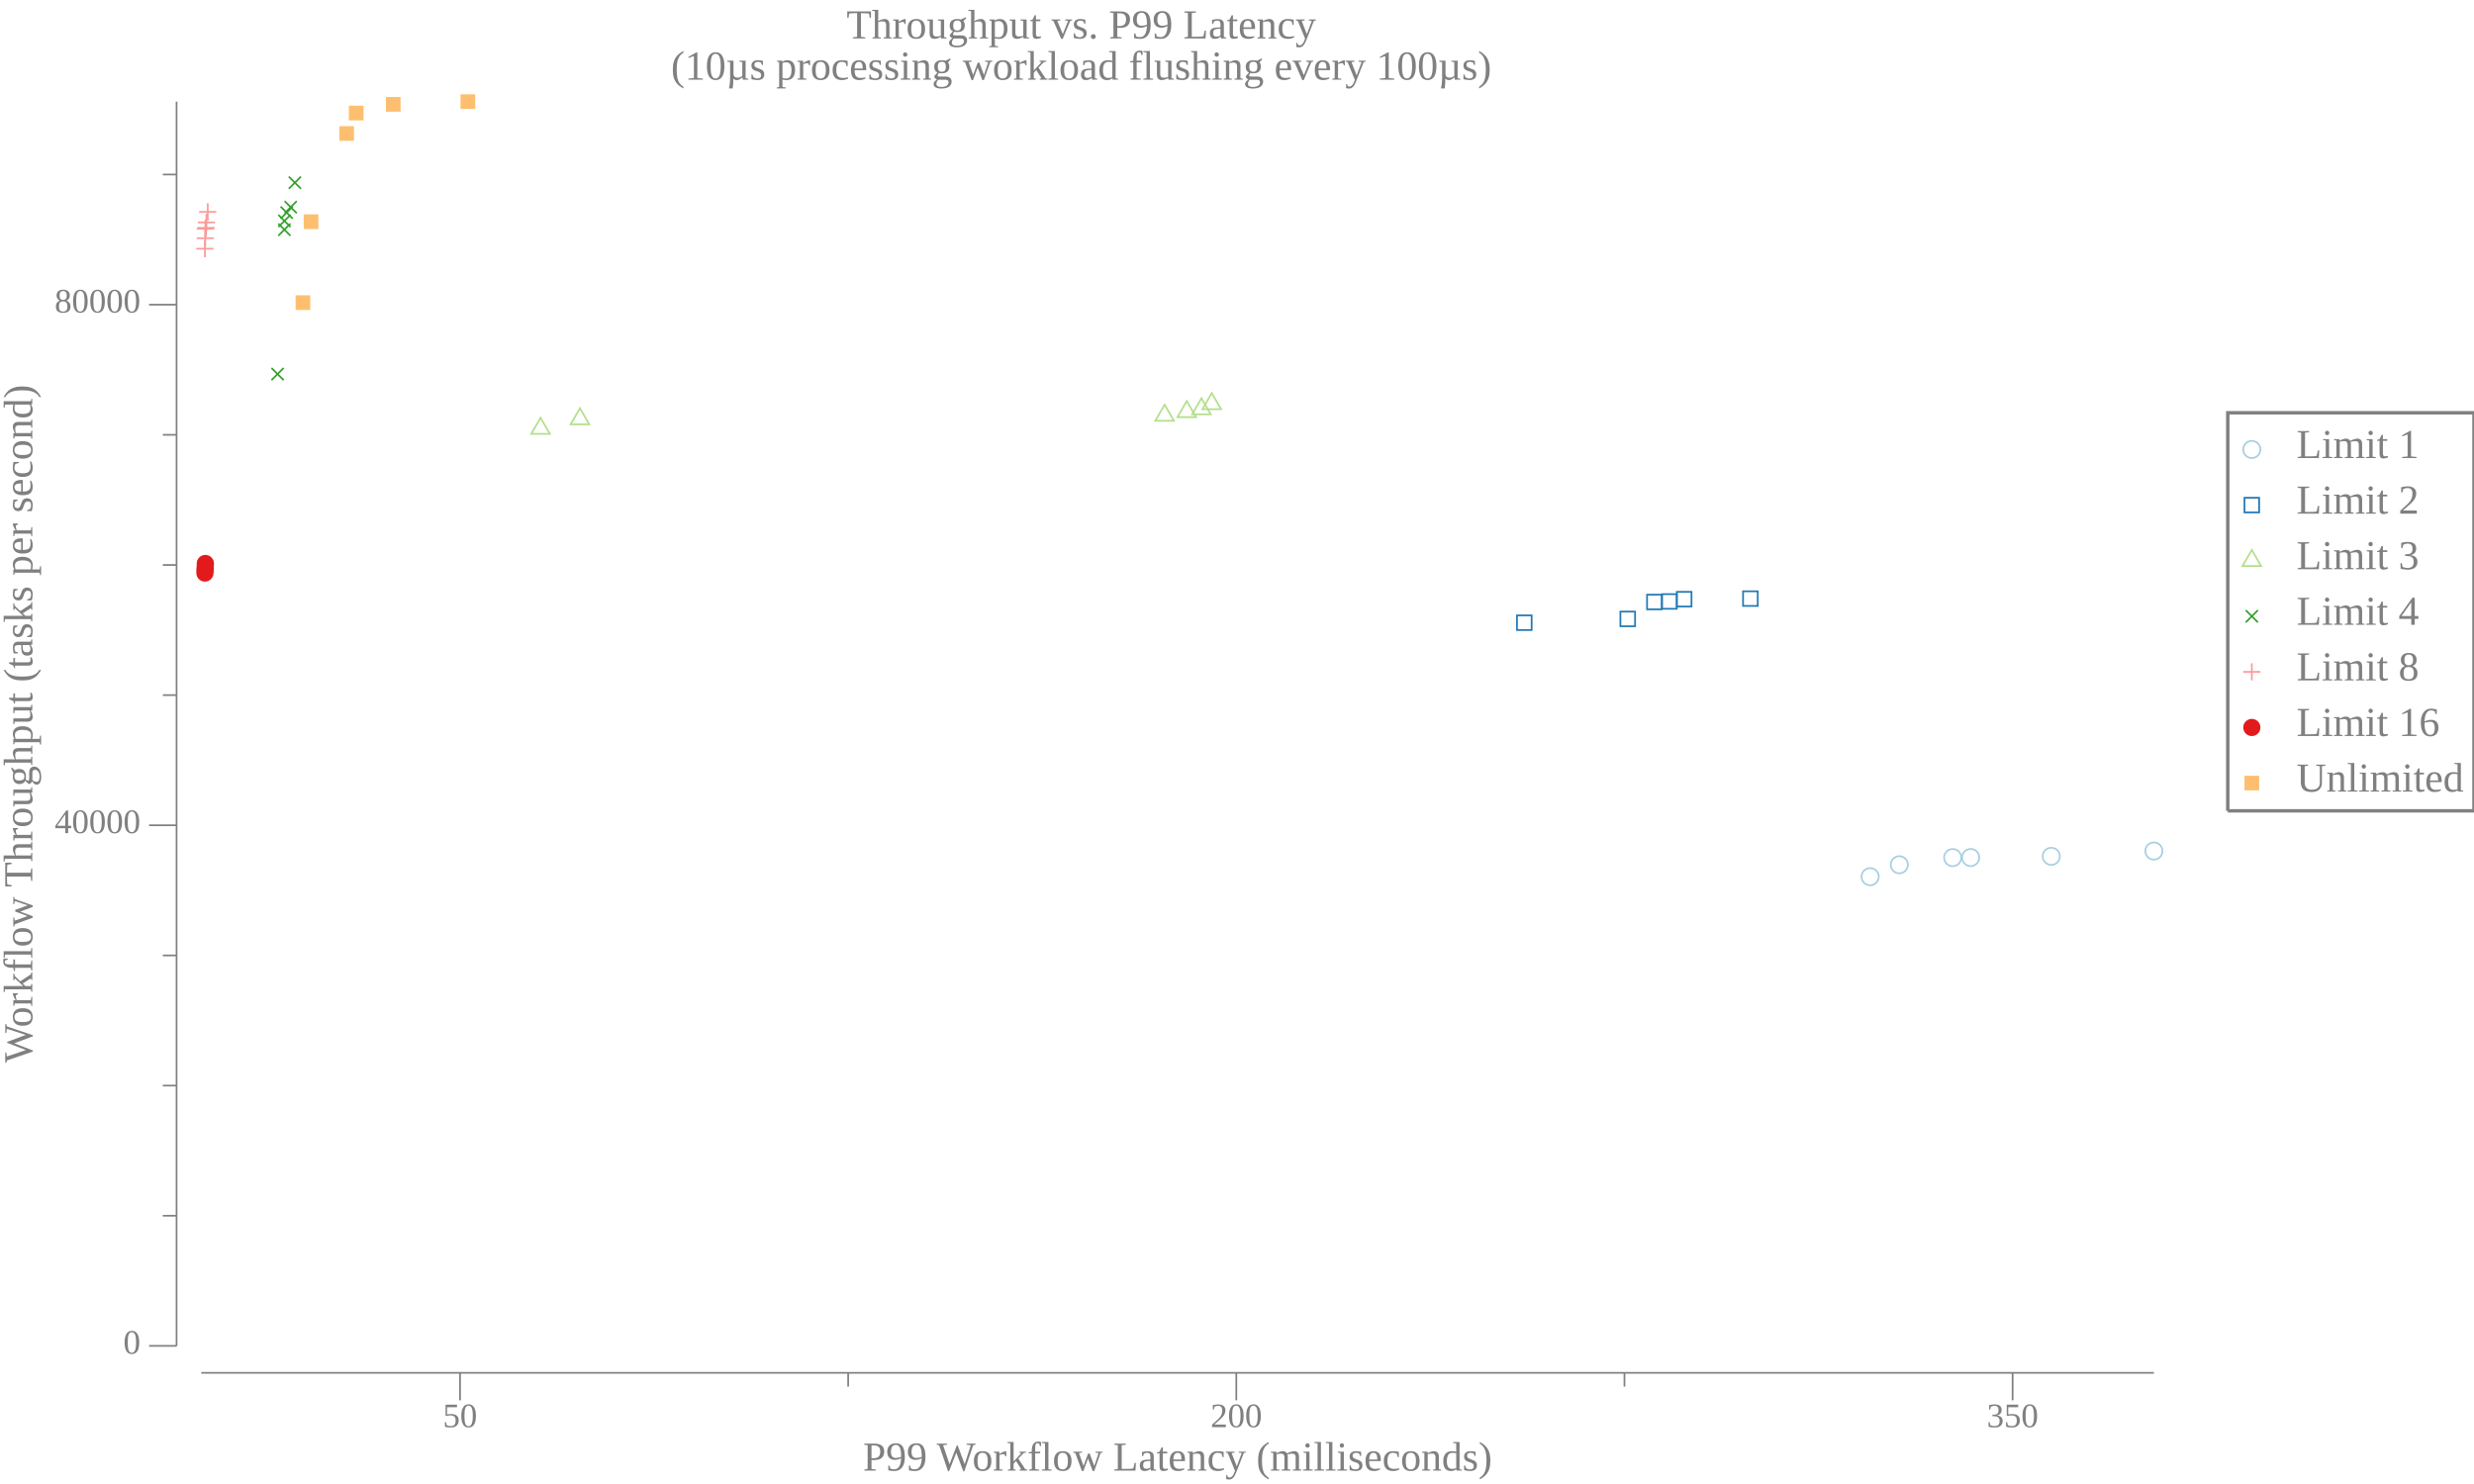
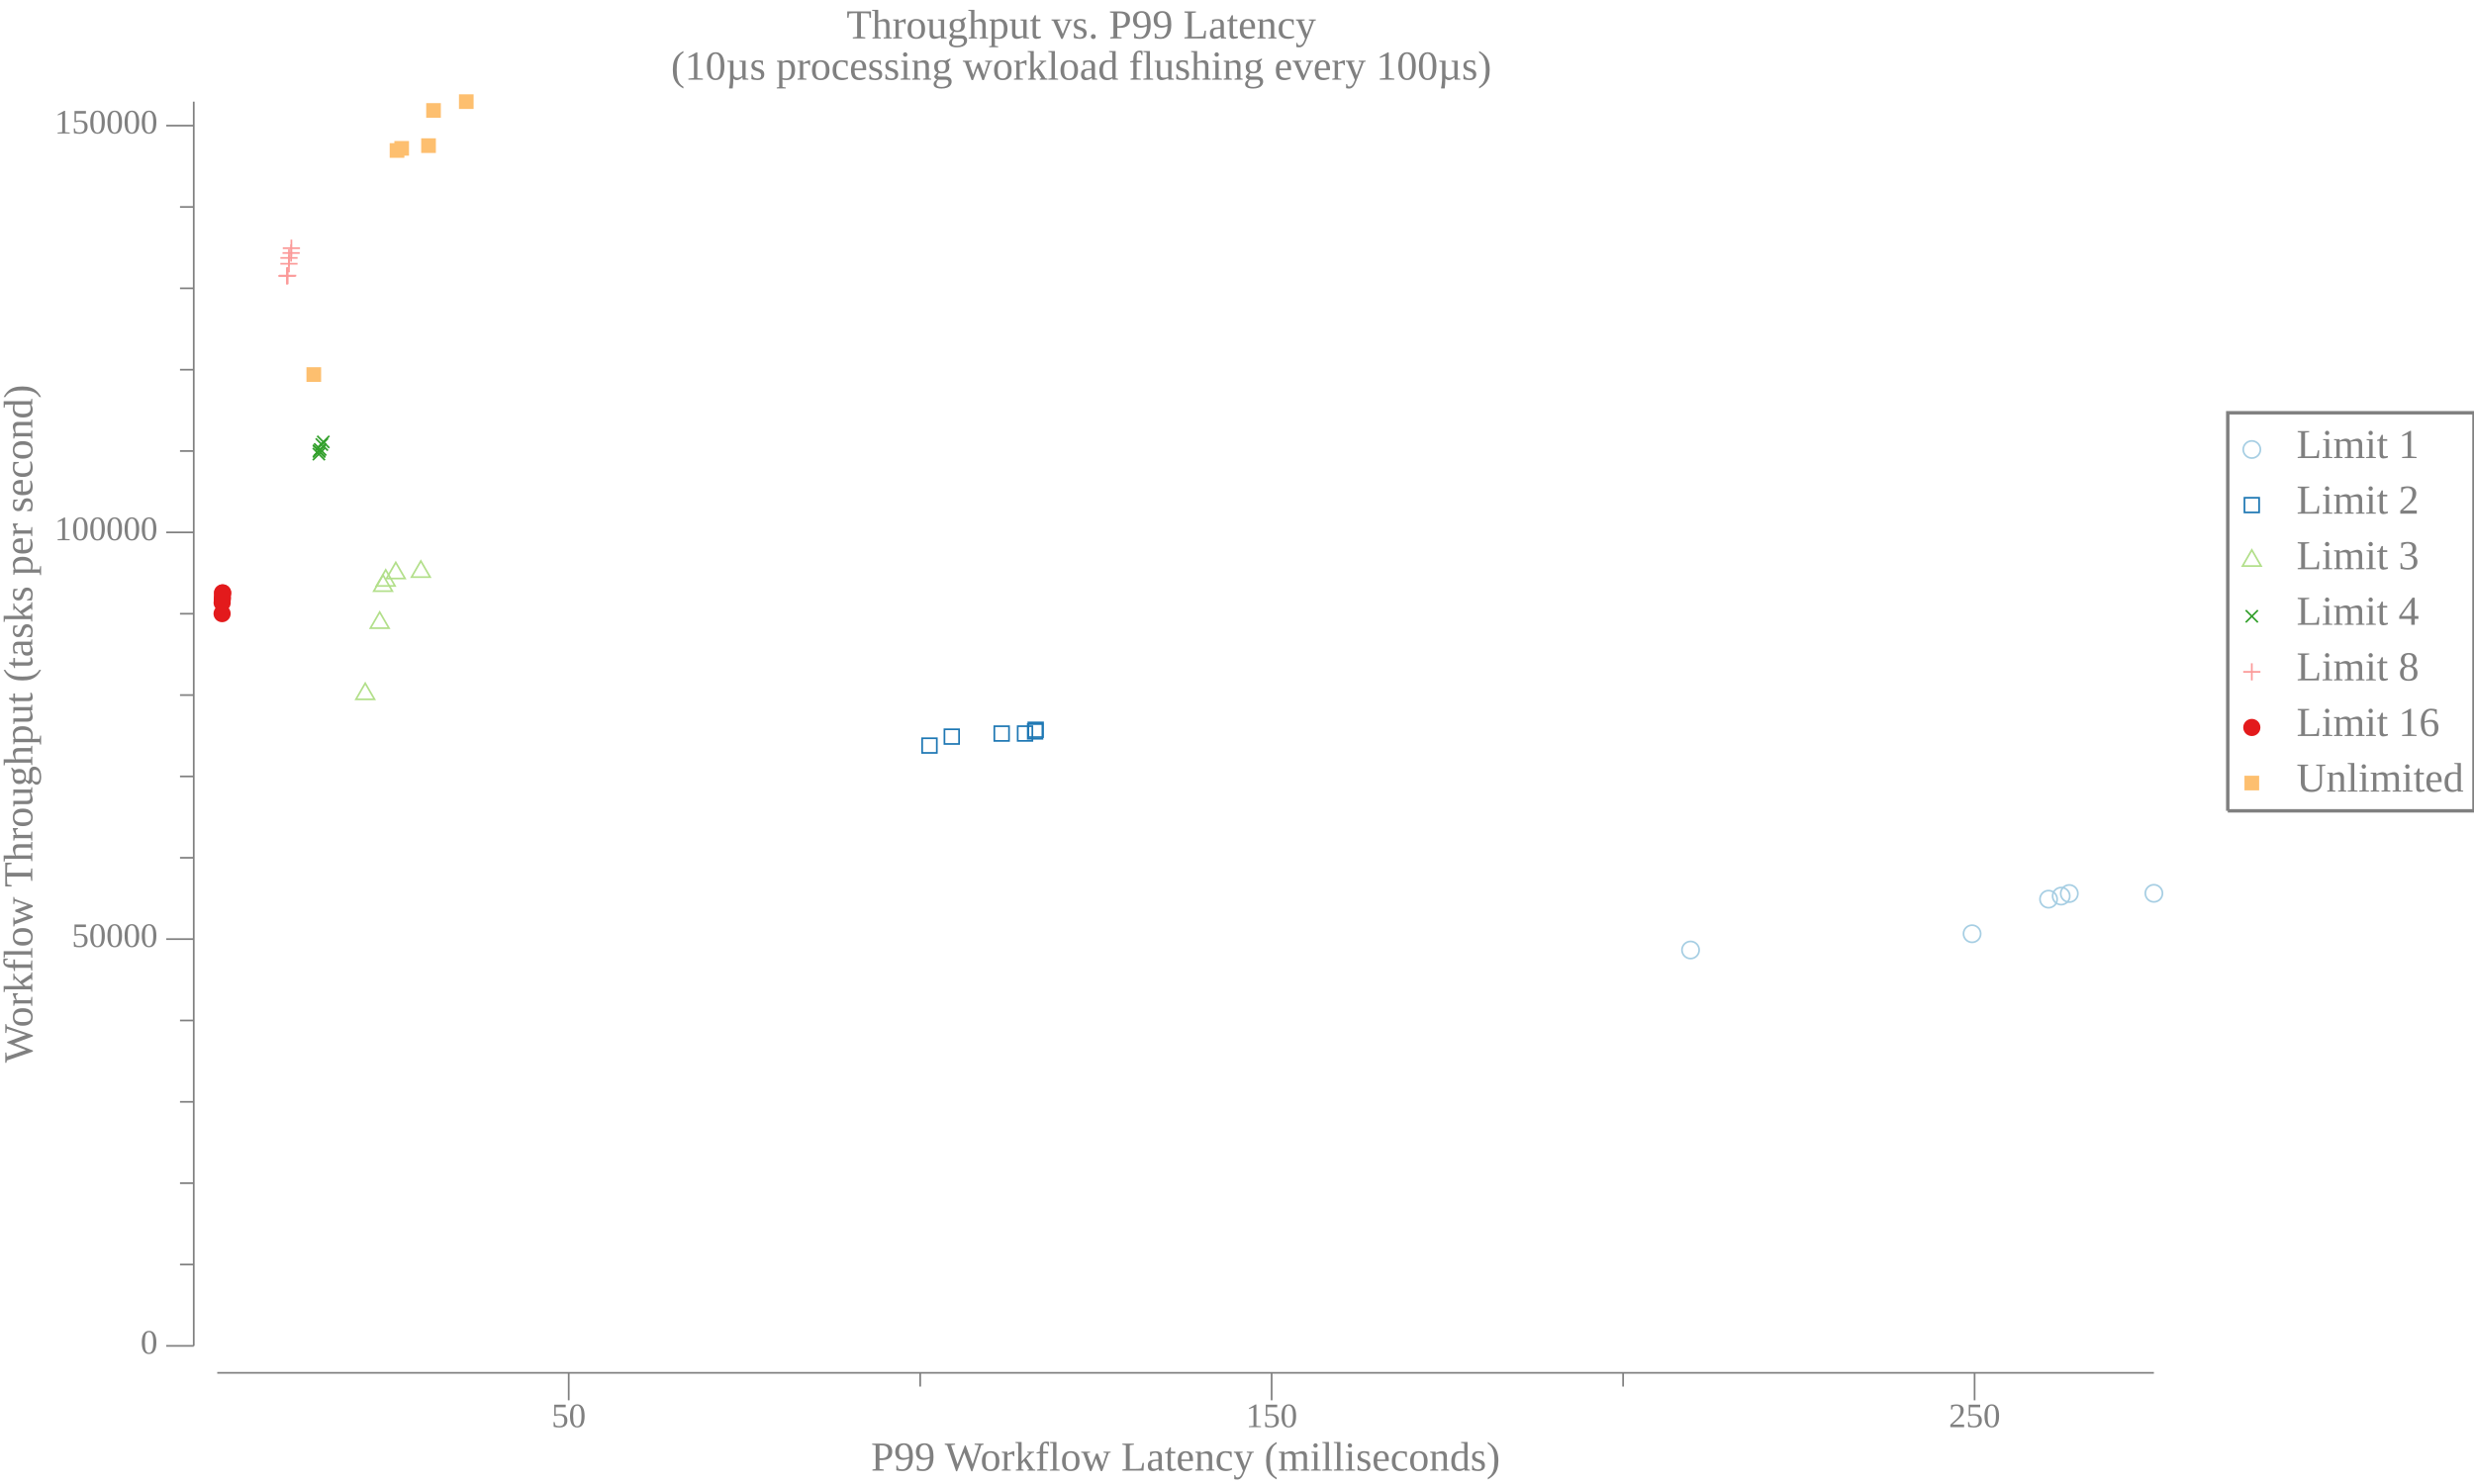
<svg xmlns="http://www.w3.org/2000/svg" width="720pt" height="432pt" viewBox="0 0 720 432">
  <g transform="scale(1, -1) translate(0, -432)">
    <path d="M657.84,301.15A2.5,2.5 0 1 1 652.84,301.15A2.5,2.5 0 1 1 657.84,301.15Z" style="fill:none;stroke:#A6CEE3;stroke-width:0.5" />
    <text x="668.34" y="-298.66" transform="scale(1, -1)" style="font-family:Liberation Serif;font-variant:normal;font-weight:normal;font-style:normal;font-size:12px;fill:#808080">Limit 1</text>
    <path d="M653.2,282.83L657.47,282.83L657.47,287.1L653.2,287.1Z" style="fill:none;stroke:#1F78B4;stroke-width:0.5" />
    <text x="668.34" y="-282.48" transform="scale(1, -1)" style="font-family:Liberation Serif;font-variant:normal;font-weight:normal;font-style:normal;font-size:12px;fill:#808080">Limit 2</text>
    <path d="M655.34,271.91L652.63,267.22L658.04,267.22Z" style="fill:none;stroke:#B2DF8A;stroke-width:0.5" />
    <text x="668.34" y="-266.3" transform="scale(1, -1)" style="font-family:Liberation Serif;font-variant:normal;font-weight:normal;font-style:normal;font-size:12px;fill:#808080">Limit 3</text>
    <path d="M653.57,250.83L657.11,254.37" style="fill:none;stroke:#33A02C;stroke-width:0.5" />
    <path d="M653.57,254.37L657.11,250.83" style="fill:none;stroke:#33A02C;stroke-width:0.5" />
    <text x="668.34" y="-250.11" transform="scale(1, -1)" style="font-family:Liberation Serif;font-variant:normal;font-weight:normal;font-style:normal;font-size:12px;fill:#808080">Limit 4</text>
    <path d="M655.34,238.92L655.34,233.92" style="fill:none;stroke:#FB9A99;stroke-width:0.5" />
    <path d="M652.84,236.42L657.84,236.42" style="fill:none;stroke:#FB9A99;stroke-width:0.5" />
    <text x="668.34" y="-233.93" transform="scale(1, -1)" style="font-family:Liberation Serif;font-variant:normal;font-weight:normal;font-style:normal;font-size:12px;fill:#808080">Limit 8</text>
    <path d="M657.84,220.23A2.5,2.5 0 1 1 652.84,220.23A2.5,2.5 0 1 1 657.84,220.23Z" style="fill:#E31A1C" />
    <text x="668.34" y="-217.75" transform="scale(1, -1)" style="font-family:Liberation Serif;font-variant:normal;font-weight:normal;font-style:normal;font-size:12px;fill:#808080">Limit 16</text>
    <path d="M653.2,201.92L657.47,201.92L657.47,206.18L653.2,206.18Z" style="fill:#FDBF6F" />
    <text x="668.34" y="-201.56" transform="scale(1, -1)" style="font-family:Liberation Serif;font-variant:normal;font-weight:normal;font-style:normal;font-size:12px;fill:#808080">Unlimited</text>
    <path d="M648.34,195.96L648.34,311.84L720,311.84L720,195.96L648.34,195.96" style="fill:none;stroke:#808080" />
    <path d="M0,0L629.34,0L629.34,432L0,432Z" style="fill:#-8000000000000000-8000000000000000-8000000000000000;fill-opacity:0" />
    <text x="246.35" y="-420.81" transform="scale(1, -1)" style="font-family:Liberation Serif;font-variant:normal;font-weight:normal;font-style:normal;font-size:12px;fill:#808080">Throughput vs. P99 Latency</text>
    <text x="195.28" y="-408.81" transform="scale(1, -1)" style="font-family:Liberation Serif;font-variant:normal;font-weight:normal;font-style:normal;font-size:12px;fill:#808080">(10µs processing workload flushing every 100µs)</text>
-     <text x="251.15" y="-3.902" transform="scale(1, -1)" style="font-family:Liberation Serif;font-variant:normal;font-weight:normal;font-style:normal;font-size:12px;fill:#808080">P99 Workflow Latency (milliseconds)</text>
-     <text x="128.88" y="-16.541" transform="scale(1, -1)" style="font-family:Liberation Serif;font-variant:normal;font-weight:normal;font-style:normal;font-size:10px;fill:#808080">50</text>
-     <text x="352.3" y="-16.541" transform="scale(1, -1)" style="font-family:Liberation Serif;font-variant:normal;font-weight:normal;font-style:normal;font-size:10px;fill:#808080">200</text>
-     <text x="578.22" y="-16.541" transform="scale(1, -1)" style="font-family:Liberation Serif;font-variant:normal;font-weight:normal;font-style:normal;font-size:10px;fill:#808080">350</text>
-     <path d="M133.88,24.363L133.88,32.363" style="fill:none;stroke:#808080;stroke-width:0.5" />
-     <path d="M359.8,24.363L359.8,32.363" style="fill:none;stroke:#808080;stroke-width:0.5" />
-     <path d="M585.72,24.363L585.72,32.363" style="fill:none;stroke:#808080;stroke-width:0.5" />
-     <path d="M246.84,28.363L246.84,32.363" style="fill:none;stroke:#808080;stroke-width:0.5" />
-     <path d="M472.76,28.363L472.76,32.363" style="fill:none;stroke:#808080;stroke-width:0.5" />
-     <path d="M58.571,32.363L626.84,32.363" style="fill:none;stroke:#808080;stroke-width:0.5" />
+     <text x="253.48" y="-3.902" transform="scale(1, -1)" style="font-family:Liberation Serif;font-variant:normal;font-weight:normal;font-style:normal;font-size:12px;fill:#808080">P99 Workflow Latency (milliseconds)</text>
+     <text x="160.51" y="-16.541" transform="scale(1, -1)" style="font-family:Liberation Serif;font-variant:normal;font-weight:normal;font-style:normal;font-size:10px;fill:#808080">50</text>
+     <text x="362.58" y="-16.541" transform="scale(1, -1)" style="font-family:Liberation Serif;font-variant:normal;font-weight:normal;font-style:normal;font-size:10px;fill:#808080">150</text>
+     <text x="567.16" y="-16.541" transform="scale(1, -1)" style="font-family:Liberation Serif;font-variant:normal;font-weight:normal;font-style:normal;font-size:10px;fill:#808080">250</text>
+     <path d="M165.51,24.363L165.51,32.363" style="fill:none;stroke:#808080;stroke-width:0.5" />
+     <path d="M370.08,24.363L370.08,32.363" style="fill:none;stroke:#808080;stroke-width:0.5" />
+     <path d="M574.66,24.363L574.66,32.363" style="fill:none;stroke:#808080;stroke-width:0.5" />
+     <path d="M267.8,28.363L267.8,32.363" style="fill:none;stroke:#808080;stroke-width:0.5" />
+     <path d="M472.37,28.363L472.37,32.363" style="fill:none;stroke:#808080;stroke-width:0.5" />
+     <path d="M63.225,32.363L626.84,32.363" style="fill:none;stroke:#808080;stroke-width:0.5" />
    <g transform="rotate(90)">
      <text x="122.59" y="9.387" transform="scale(1, -1)" style="font-family:Liberation Serif;font-variant:normal;font-weight:normal;font-style:normal;font-size:12px;fill:#808080">Workflow Throughput (tasks per second)</text>
    </g>
-     <text x="35.885" y="-37.924" transform="scale(1, -1)" style="font-family:Liberation Serif;font-variant:normal;font-weight:normal;font-style:normal;font-size:10px;fill:#808080">0</text>
-     <text x="15.885" y="-189.47" transform="scale(1, -1)" style="font-family:Liberation Serif;font-variant:normal;font-weight:normal;font-style:normal;font-size:10px;fill:#808080">40000</text>
-     <text x="15.885" y="-341.02" transform="scale(1, -1)" style="font-family:Liberation Serif;font-variant:normal;font-weight:normal;font-style:normal;font-size:10px;fill:#808080">80000</text>
-     <path d="M43.385,40.209L51.385,40.209" style="fill:none;stroke:#808080;stroke-width:0.5" />
-     <path d="M43.385,191.76L51.385,191.76" style="fill:none;stroke:#808080;stroke-width:0.5" />
-     <path d="M43.385,343.31L51.385,343.31" style="fill:none;stroke:#808080;stroke-width:0.5" />
-     <path d="M47.385,78.096L51.385,78.096" style="fill:none;stroke:#808080;stroke-width:0.5" />
-     <path d="M47.385,115.98L51.385,115.98" style="fill:none;stroke:#808080;stroke-width:0.5" />
-     <path d="M47.385,153.87L51.385,153.87" style="fill:none;stroke:#808080;stroke-width:0.5" />
-     <path d="M47.385,229.65L51.385,229.65" style="fill:none;stroke:#808080;stroke-width:0.5" />
-     <path d="M47.385,267.53L51.385,267.53" style="fill:none;stroke:#808080;stroke-width:0.5" />
-     <path d="M47.385,305.42L51.385,305.42" style="fill:none;stroke:#808080;stroke-width:0.5" />
-     <path d="M47.385,381.2L51.385,381.2" style="fill:none;stroke:#808080;stroke-width:0.5" />
-     <path d="M51.385,40.209L51.385,402.41" style="fill:none;stroke:#808080;stroke-width:0.5" />
-     <path d="M546.76,176.79A2.5,2.5 0 1 1 541.76,176.79A2.5,2.5 0 1 1 546.76,176.79Z" style="fill:none;stroke:#A6CEE3;stroke-width:0.5" />
-     <path d="M555.25,180.27A2.5,2.5 0 1 1 550.25,180.27A2.5,2.5 0 1 1 555.25,180.27Z" style="fill:none;stroke:#A6CEE3;stroke-width:0.5" />
-     <path d="M570.79,182.35A2.5,2.5 0 1 1 565.79,182.35A2.5,2.5 0 1 1 570.79,182.35Z" style="fill:none;stroke:#A6CEE3;stroke-width:0.5" />
-     <path d="M576.02,182.37A2.5,2.5 0 1 1 571.02,182.37A2.5,2.5 0 1 1 576.02,182.37Z" style="fill:none;stroke:#A6CEE3;stroke-width:0.5" />
-     <path d="M599.48,182.72A2.5,2.5 0 1 1 594.48,182.72A2.5,2.5 0 1 1 599.48,182.72Z" style="fill:none;stroke:#A6CEE3;stroke-width:0.5" />
-     <path d="M629.34,184.26A2.5,2.5 0 1 1 624.34,184.26A2.5,2.5 0 1 1 629.34,184.26Z" style="fill:none;stroke:#A6CEE3;stroke-width:0.5" />
-     <path d="M441.48,248.59L445.75,248.59L445.75,252.86L441.48,252.86Z" style="fill:none;stroke:#1F78B4;stroke-width:0.5" />
-     <path d="M471.58,249.69L475.85,249.69L475.85,253.96L471.58,253.96Z" style="fill:none;stroke:#1F78B4;stroke-width:0.5" />
-     <path d="M479.34,254.62L483.61,254.62L483.61,258.89L479.34,258.89Z" style="fill:none;stroke:#1F78B4;stroke-width:0.5" />
-     <path d="M483.71,254.78L487.98,254.78L487.98,259.04L483.71,259.04Z" style="fill:none;stroke:#1F78B4;stroke-width:0.5" />
-     <path d="M488,255.44L492.27,255.44L492.27,259.71L488,259.71Z" style="fill:none;stroke:#1F78B4;stroke-width:0.5" />
-     <path d="M507.28,255.61L511.55,255.61L511.55,259.87L507.28,259.87Z" style="fill:none;stroke:#1F78B4;stroke-width:0.5" />
-     <path d="M157.32,310.38L154.61,305.7L160.02,305.7Z" style="fill:none;stroke:#B2DF8A;stroke-width:0.5" />
-     <path d="M168.78,313.16L166.07,308.47L171.48,308.47Z" style="fill:none;stroke:#B2DF8A;stroke-width:0.5" />
-     <path d="M338.93,314.2L336.23,309.51L341.64,309.51Z" style="fill:none;stroke:#B2DF8A;stroke-width:0.5" />
-     <path d="M345.37,315.26L342.67,310.57L348.08,310.57Z" style="fill:none;stroke:#B2DF8A;stroke-width:0.5" />
-     <path d="M349.65,316.07L346.94,311.38L352.36,311.38Z" style="fill:none;stroke:#B2DF8A;stroke-width:0.5" />
-     <path d="M352.65,317.57L349.94,312.88L355.36,312.88Z" style="fill:none;stroke:#B2DF8A;stroke-width:0.5" />
-     <path d="M79.008,321.34L82.543,324.88" style="fill:none;stroke:#33A02C;stroke-width:0.5" />
-     <path d="M79.008,324.88L82.543,321.34" style="fill:none;stroke:#33A02C;stroke-width:0.5" />
-     <path d="M80.991,363.37L84.527,366.91" style="fill:none;stroke:#33A02C;stroke-width:0.5" />
-     <path d="M80.991,366.91L84.527,363.37" style="fill:none;stroke:#33A02C;stroke-width:0.5" />
-     <path d="M81.01,365.92L84.546,369.46" style="fill:none;stroke:#33A02C;stroke-width:0.5" />
-     <path d="M81.01,369.46L84.546,365.92" style="fill:none;stroke:#33A02C;stroke-width:0.5" />
-     <path d="M81.664,368.34L85.199,371.88" style="fill:none;stroke:#33A02C;stroke-width:0.5" />
-     <path d="M81.664,371.88L85.199,368.34" style="fill:none;stroke:#33A02C;stroke-width:0.5" />
-     <path d="M82.825,369.93L86.361,373.46" style="fill:none;stroke:#33A02C;stroke-width:0.5" />
-     <path d="M82.825,373.46L86.361,369.93" style="fill:none;stroke:#33A02C;stroke-width:0.5" />
-     <path d="M84.046,377.06L87.582,380.59" style="fill:none;stroke:#33A02C;stroke-width:0.5" />
-     <path d="M84.046,380.59L87.582,377.06" style="fill:none;stroke:#33A02C;stroke-width:0.5" />
-     <path d="M59.635,362.1L59.635,357.1" style="fill:none;stroke:#FB9A99;stroke-width:0.5" />
-     <path d="M57.135,359.6L62.135,359.6" style="fill:none;stroke:#FB9A99;stroke-width:0.5" />
-     <path d="M59.737,365.16L59.737,360.16" style="fill:none;stroke:#FB9A99;stroke-width:0.5" />
-     <path d="M57.237,362.66L62.237,362.66" style="fill:none;stroke:#FB9A99;stroke-width:0.5" />
-     <path d="M59.77,367.91L59.77,362.91" style="fill:none;stroke:#FB9A99;stroke-width:0.5" />
-     <path d="M57.27,365.41L62.27,365.41" style="fill:none;stroke:#FB9A99;stroke-width:0.5" />
-     <path d="M59.974,368.17L59.974,363.17" style="fill:none;stroke:#FB9A99;stroke-width:0.5" />
-     <path d="M57.474,365.67L62.474,365.67" style="fill:none;stroke:#FB9A99;stroke-width:0.5" />
-     <path d="M60.065,369.75L60.065,364.75" style="fill:none;stroke:#FB9A99;stroke-width:0.5" />
-     <path d="M57.565,367.25L62.565,367.25" style="fill:none;stroke:#FB9A99;stroke-width:0.5" />
-     <path d="M60.459,372.82L60.459,367.82" style="fill:none;stroke:#FB9A99;stroke-width:0.5" />
-     <path d="M57.959,370.32L62.959,370.32" style="fill:none;stroke:#FB9A99;stroke-width:0.5" />
-     <path d="M62.141,265.18A2.5,2.5 0 1 1 57.141,265.18A2.5,2.5 0 1 1 62.141,265.18Z" style="fill:#E31A1C" />
-     <path d="M62.178,266.06A2.5,2.5 0 1 1 57.178,266.06A2.5,2.5 0 1 1 62.178,266.06Z" style="fill:#E31A1C" />
-     <path d="M62.216,266.49A2.5,2.5 0 1 1 57.216,266.49A2.5,2.5 0 1 1 62.216,266.49Z" style="fill:#E31A1C" />
-     <path d="M62.236,267.11A2.5,2.5 0 1 1 57.236,267.11A2.5,2.5 0 1 1 62.236,267.11Z" style="fill:#E31A1C" />
-     <path d="M62.254,267.68A2.5,2.5 0 1 1 57.254,267.68A2.5,2.5 0 1 1 62.254,267.68Z" style="fill:#E31A1C" />
-     <path d="M62.263,267.97A2.5,2.5 0 1 1 57.263,267.97A2.5,2.5 0 1 1 62.263,267.97Z" style="fill:#E31A1C" />
-     <path d="M86.027,341.77L90.295,341.77L90.295,346.04L86.027,346.04Z" style="fill:#FDBF6F" />
-     <path d="M88.385,365.33L92.653,365.33L92.653,369.6L88.385,369.6Z" style="fill:#FDBF6F" />
-     <path d="M98.751,391.01L103.02,391.01L103.02,395.28L98.751,395.28Z" style="fill:#FDBF6F" />
-     <path d="M101.53,396.96L105.8,396.96L105.8,401.23L101.53,401.23Z" style="fill:#FDBF6F" />
-     <path d="M112.31,399.49L116.58,399.49L116.58,403.76L112.31,403.76Z" style="fill:#FDBF6F" />
-     <path d="M134.03,400.28L138.3,400.28L138.3,404.55L134.03,404.55Z" style="fill:#FDBF6F" />
+     <text x="40.885" y="-37.924" transform="scale(1, -1)" style="font-family:Liberation Serif;font-variant:normal;font-weight:normal;font-style:normal;font-size:10px;fill:#808080">0</text>
+     <text x="20.885" y="-156.33" transform="scale(1, -1)" style="font-family:Liberation Serif;font-variant:normal;font-weight:normal;font-style:normal;font-size:10px;fill:#808080">50000</text>
+     <text x="15.885" y="-274.74" transform="scale(1, -1)" style="font-family:Liberation Serif;font-variant:normal;font-weight:normal;font-style:normal;font-size:10px;fill:#808080">100000</text>
+     <text x="15.885" y="-393.14" transform="scale(1, -1)" style="font-family:Liberation Serif;font-variant:normal;font-weight:normal;font-style:normal;font-size:10px;fill:#808080">150000</text>
+     <path d="M48.385,40.209L56.385,40.209" style="fill:none;stroke:#808080;stroke-width:0.5" />
+     <path d="M48.385,158.62L56.385,158.62" style="fill:none;stroke:#808080;stroke-width:0.5" />
+     <path d="M48.385,277.02L56.385,277.02" style="fill:none;stroke:#808080;stroke-width:0.5" />
+     <path d="M48.385,395.43L56.385,395.43" style="fill:none;stroke:#808080;stroke-width:0.5" />
+     <path d="M52.385,63.89L56.385,63.89" style="fill:none;stroke:#808080;stroke-width:0.5" />
+     <path d="M52.385,87.572L56.385,87.572" style="fill:none;stroke:#808080;stroke-width:0.5" />
+     <path d="M52.385,111.25L56.385,111.25" style="fill:none;stroke:#808080;stroke-width:0.5" />
+     <path d="M52.385,134.93L56.385,134.93" style="fill:none;stroke:#808080;stroke-width:0.5" />
+     <path d="M52.385,182.3L56.385,182.3" style="fill:none;stroke:#808080;stroke-width:0.5" />
+     <path d="M52.385,205.98L56.385,205.98" style="fill:none;stroke:#808080;stroke-width:0.5" />
+     <path d="M52.385,229.66L56.385,229.66" style="fill:none;stroke:#808080;stroke-width:0.5" />
+     <path d="M52.385,253.34L56.385,253.34" style="fill:none;stroke:#808080;stroke-width:0.5" />
+     <path d="M52.385,300.7L56.385,300.7" style="fill:none;stroke:#808080;stroke-width:0.5" />
+     <path d="M52.385,324.38L56.385,324.38" style="fill:none;stroke:#808080;stroke-width:0.5" />
+     <path d="M52.385,348.07L56.385,348.07" style="fill:none;stroke:#808080;stroke-width:0.5" />
+     <path d="M52.385,371.75L56.385,371.75" style="fill:none;stroke:#808080;stroke-width:0.5" />
+     <path d="M56.385,40.209L56.385,402.41" style="fill:none;stroke:#808080;stroke-width:0.5" />
+     <path d="M494.5,155.45A2.5,2.5 0 1 1 489.5,155.45A2.5,2.5 0 1 1 494.5,155.45Z" style="fill:none;stroke:#A6CEE3;stroke-width:0.5" />
+     <path d="M576.43,160.18A2.5,2.5 0 1 1 571.43,160.18A2.5,2.5 0 1 1 576.43,160.18Z" style="fill:none;stroke:#A6CEE3;stroke-width:0.5" />
+     <path d="M598.69,170.25A2.5,2.5 0 1 1 593.69,170.25A2.5,2.5 0 1 1 598.69,170.25Z" style="fill:none;stroke:#A6CEE3;stroke-width:0.5" />
+     <path d="M602.36,171.15A2.5,2.5 0 1 1 597.36,171.15A2.5,2.5 0 1 1 602.36,171.15Z" style="fill:none;stroke:#A6CEE3;stroke-width:0.5" />
+     <path d="M604.72,171.89A2.5,2.5 0 1 1 599.72,171.89A2.5,2.5 0 1 1 604.72,171.89Z" style="fill:none;stroke:#A6CEE3;stroke-width:0.5" />
+     <path d="M629.34,171.95A2.5,2.5 0 1 1 624.34,171.95A2.5,2.5 0 1 1 629.34,171.95Z" style="fill:none;stroke:#A6CEE3;stroke-width:0.5" />
+     <path d="M268.37,212.83L272.64,212.83L272.64,217.09L268.37,217.09Z" style="fill:none;stroke:#1F78B4;stroke-width:0.5" />
+     <path d="M274.86,215.43L279.12,215.43L279.12,219.7L274.86,219.7Z" style="fill:none;stroke:#1F78B4;stroke-width:0.5" />
+     <path d="M289.38,216.32L293.65,216.32L293.65,220.59L289.38,220.59Z" style="fill:none;stroke:#1F78B4;stroke-width:0.5" />
+     <path d="M296.18,216.33L300.44,216.33L300.44,220.6L296.18,220.6Z" style="fill:none;stroke:#1F78B4;stroke-width:0.5" />
+     <path d="M299.11,216.95L303.37,216.95L303.37,221.22L299.11,221.22Z" style="fill:none;stroke:#1F78B4;stroke-width:0.5" />
+     <path d="M299.28,217.43L303.55,217.43L303.55,221.7L299.28,221.7Z" style="fill:none;stroke:#1F78B4;stroke-width:0.5" />
+     <path d="M106.29,233.1L103.59,228.42L109,228.42Z" style="fill:none;stroke:#B2DF8A;stroke-width:0.5" />
+     <path d="M110.5,253.82L107.79,249.13L113.21,249.13Z" style="fill:none;stroke:#B2DF8A;stroke-width:0.5" />
+     <path d="M111.47,264.59L108.77,259.91L114.18,259.91Z" style="fill:none;stroke:#B2DF8A;stroke-width:0.5" />
+     <path d="M112.25,266.12L109.54,261.43L114.96,261.43Z" style="fill:none;stroke:#B2DF8A;stroke-width:0.5" />
+     <path d="M115.18,268.28L112.48,263.59L117.89,263.59Z" style="fill:none;stroke:#B2DF8A;stroke-width:0.5" />
+     <path d="M122.48,268.69L119.77,264L125.18,264Z" style="fill:none;stroke:#B2DF8A;stroke-width:0.5" />
+     <path d="M91.033,298.04L94.568,301.57" style="fill:none;stroke:#33A02C;stroke-width:0.5" />
+     <path d="M91.033,301.57L94.568,298.04" style="fill:none;stroke:#33A02C;stroke-width:0.5" />
+     <path d="M91.098,298.8L94.633,302.34" style="fill:none;stroke:#33A02C;stroke-width:0.5" />
+     <path d="M91.098,302.34L94.633,298.8" style="fill:none;stroke:#33A02C;stroke-width:0.5" />
+     <path d="M91.101,299.01L94.636,302.54" style="fill:none;stroke:#33A02C;stroke-width:0.5" />
+     <path d="M91.101,302.54L94.636,299.01" style="fill:none;stroke:#33A02C;stroke-width:0.5" />
+     <path d="M91.422,299.41L94.957,302.94" style="fill:none;stroke:#33A02C;stroke-width:0.5" />
+     <path d="M91.422,302.94L94.957,299.41" style="fill:none;stroke:#33A02C;stroke-width:0.5" />
+     <path d="M91.894,300.82L95.43,304.36" style="fill:none;stroke:#33A02C;stroke-width:0.5" />
+     <path d="M91.894,304.36L95.43,300.82" style="fill:none;stroke:#33A02C;stroke-width:0.5" />
+     <path d="M92.316,301.59L95.851,305.12" style="fill:none;stroke:#33A02C;stroke-width:0.5" />
+     <path d="M92.316,305.12L95.851,301.59" style="fill:none;stroke:#33A02C;stroke-width:0.5" />
+     <path d="M83.5,354.17L83.5,349.17" style="fill:none;stroke:#FB9A99;stroke-width:0.5" />
+     <path d="M81,351.67L86,351.67" style="fill:none;stroke:#FB9A99;stroke-width:0.5" />
+     <path d="M83.722,354.26L83.722,349.26" style="fill:none;stroke:#FB9A99;stroke-width:0.5" />
+     <path d="M81.222,351.76L86.222,351.76" style="fill:none;stroke:#FB9A99;stroke-width:0.5" />
+     <path d="M84.092,357.72L84.092,352.72" style="fill:none;stroke:#FB9A99;stroke-width:0.5" />
+     <path d="M81.592,355.22L86.592,355.22" style="fill:none;stroke:#FB9A99;stroke-width:0.5" />
+     <path d="M84.099,359.42L84.099,354.42" style="fill:none;stroke:#FB9A99;stroke-width:0.5" />
+     <path d="M81.599,356.92L86.599,356.92" style="fill:none;stroke:#FB9A99;stroke-width:0.5" />
+     <path d="M84.724,360.85L84.724,355.85" style="fill:none;stroke:#FB9A99;stroke-width:0.5" />
+     <path d="M82.224,358.35L87.224,358.35" style="fill:none;stroke:#FB9A99;stroke-width:0.5" />
+     <path d="M84.801,362.25L84.801,357.25" style="fill:none;stroke:#FB9A99;stroke-width:0.5" />
+     <path d="M82.301,359.75L87.301,359.75" style="fill:none;stroke:#FB9A99;stroke-width:0.5" />
+     <path d="M67.135,253.37A2.5,2.5 0 1 1 62.135,253.37A2.5,2.5 0 1 1 67.135,253.37Z" style="fill:#E31A1C" />
+     <path d="M67.151,256.54A2.5,2.5 0 1 1 62.151,256.54A2.5,2.5 0 1 1 67.151,256.54Z" style="fill:#E31A1C" />
+     <path d="M67.197,257.52A2.5,2.5 0 1 1 62.197,257.52A2.5,2.5 0 1 1 67.197,257.52Z" style="fill:#E31A1C" />
+     <path d="M67.231,258.21A2.5,2.5 0 1 1 62.231,258.21A2.5,2.5 0 1 1 67.231,258.21Z" style="fill:#E31A1C" />
+     <path d="M67.277,259.37A2.5,2.5 0 1 1 62.277,259.37A2.5,2.5 0 1 1 67.277,259.37Z" style="fill:#E31A1C" />
+     <path d="M67.301,259.42A2.5,2.5 0 1 1 62.301,259.42A2.5,2.5 0 1 1 67.301,259.42Z" style="fill:#E31A1C" />
+     <path d="M89.188,320.83L93.456,320.83L93.456,325.1L89.188,325.1Z" style="fill:#FDBF6F" />
+     <path d="M113.41,386.06L117.68,386.06L117.68,390.33L113.41,390.33Z" style="fill:#FDBF6F" />
+     <path d="M114.77,386.68L119.03,386.68L119.03,390.95L114.77,390.95Z" style="fill:#FDBF6F" />
+     <path d="M122.58,387.47L126.85,387.47L126.85,391.74L122.58,391.74Z" style="fill:#FDBF6F" />
+     <path d="M124.04,397.71L128.3,397.71L128.3,401.98L124.04,401.98Z" style="fill:#FDBF6F" />
+     <path d="M133.57,400.28L137.83,400.28L137.83,404.55L133.57,404.55Z" style="fill:#FDBF6F" />
  </g>
</svg>
